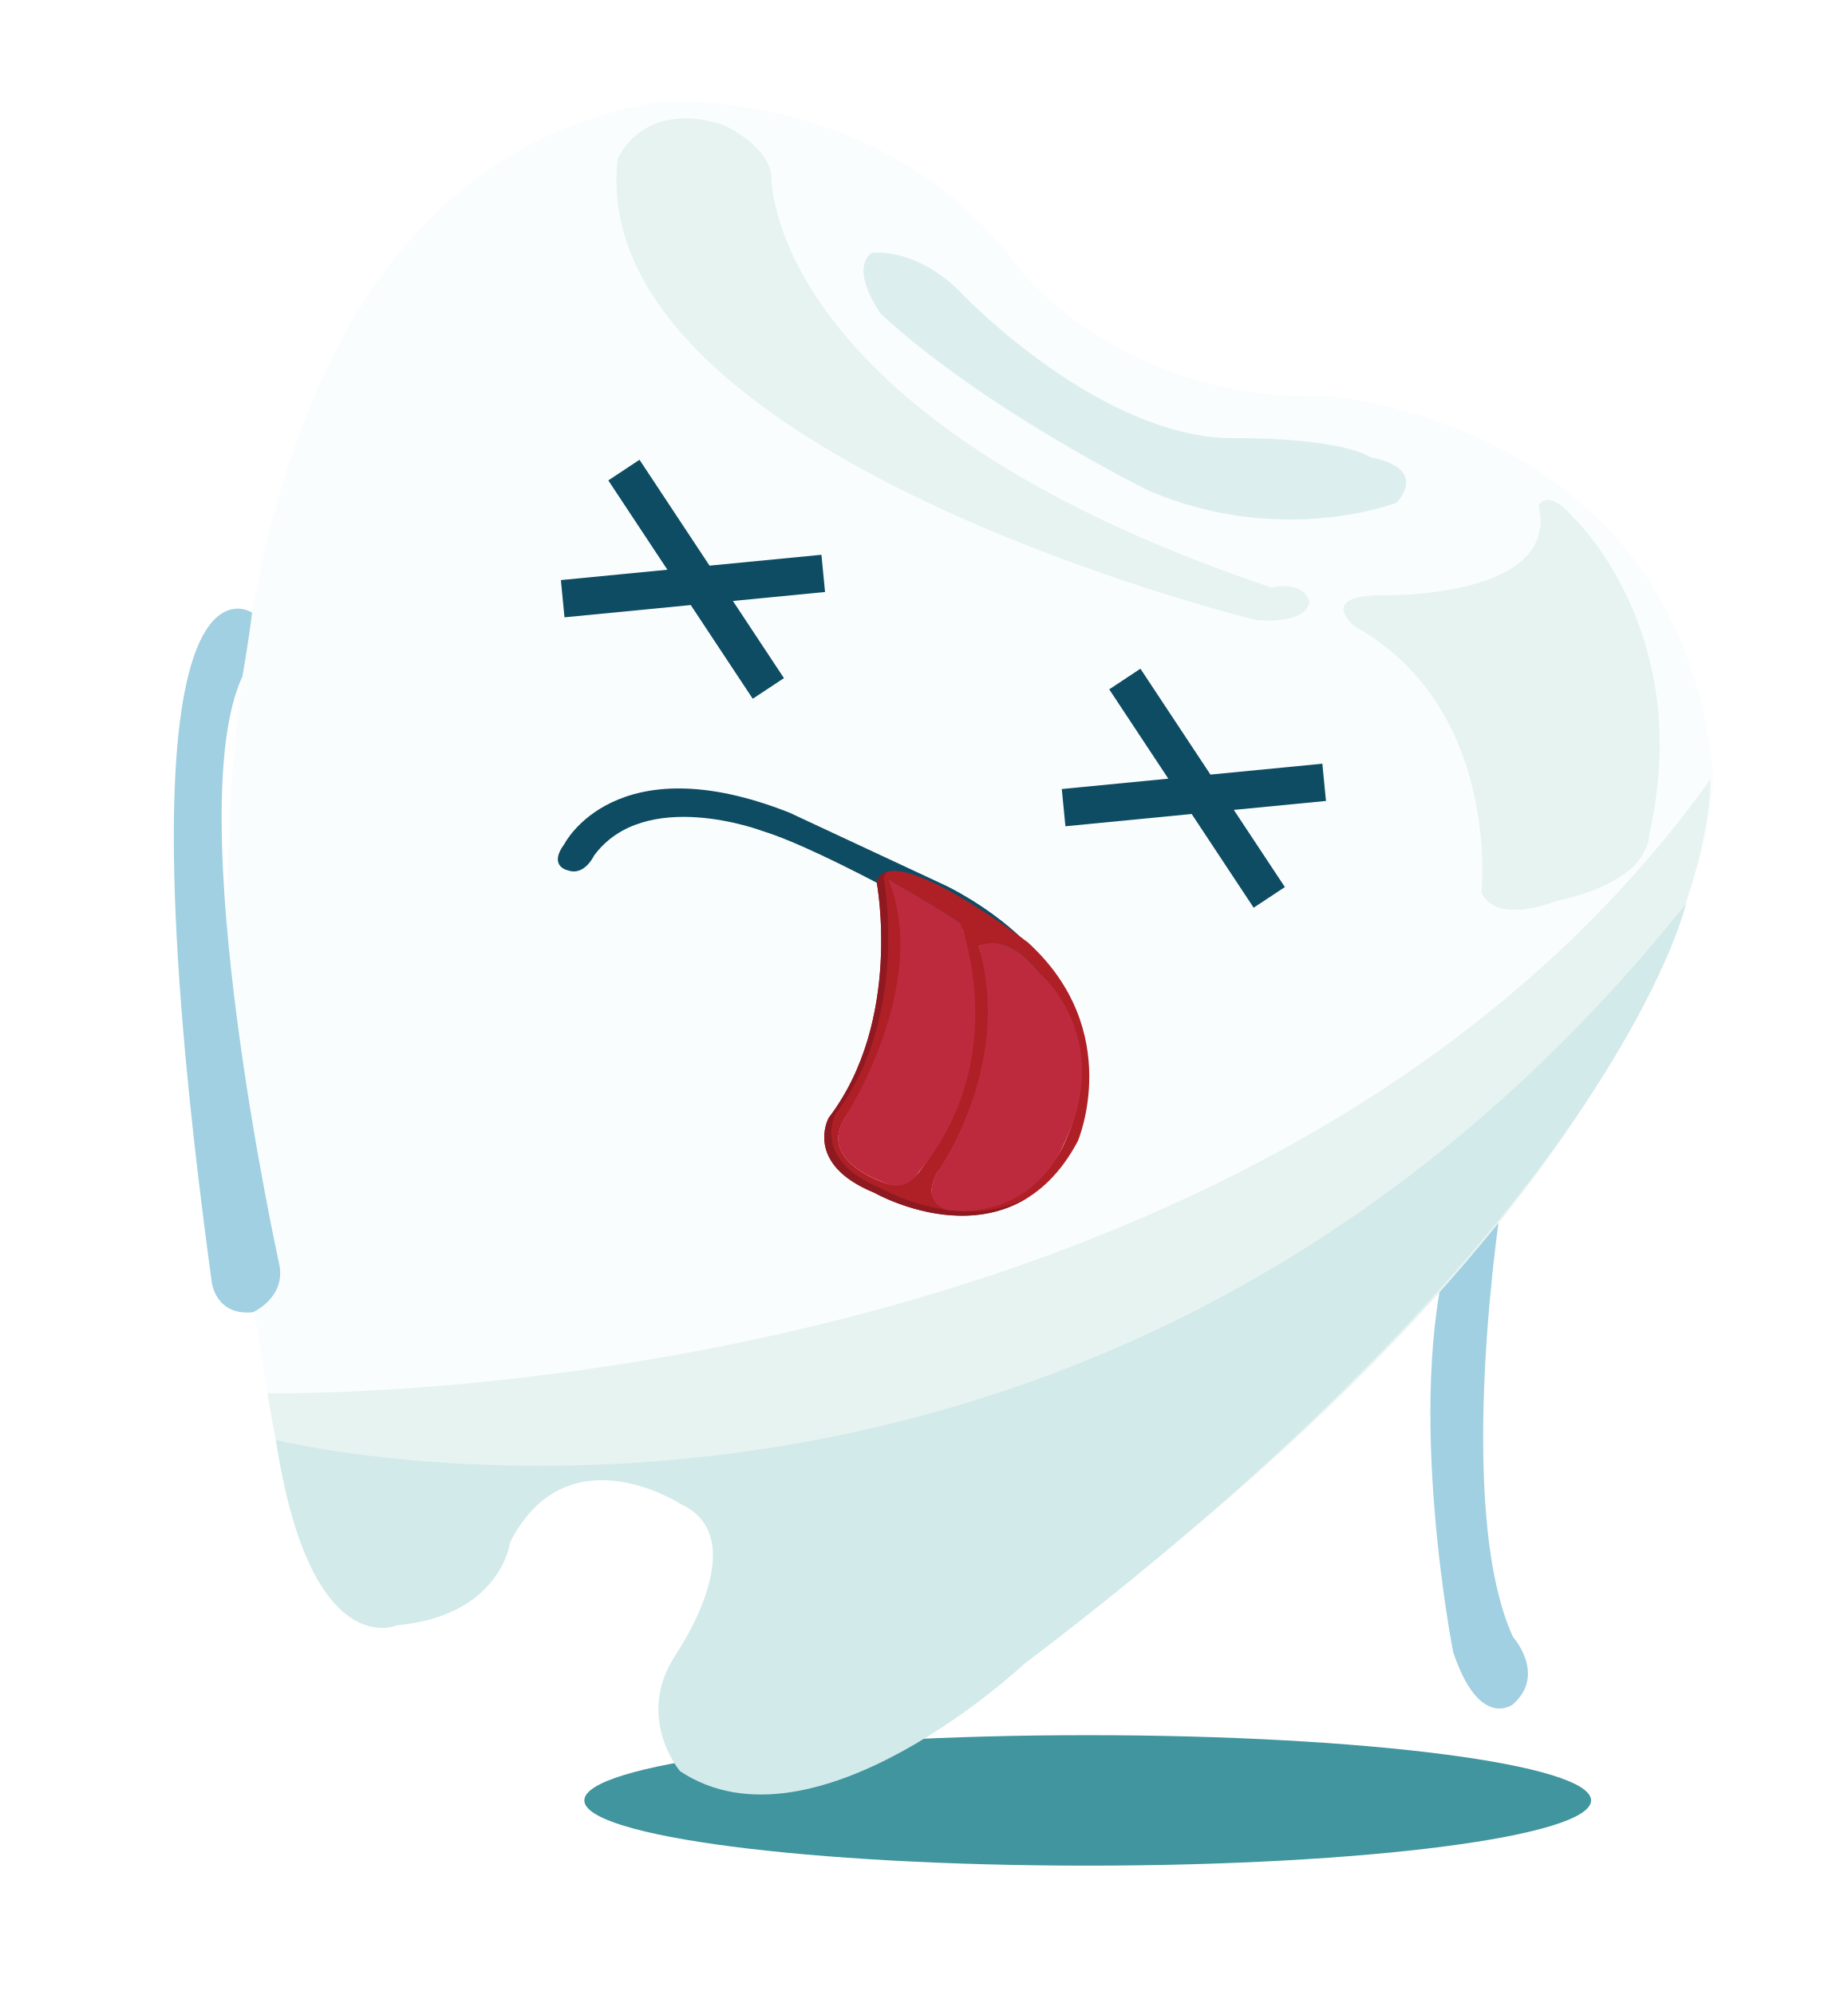
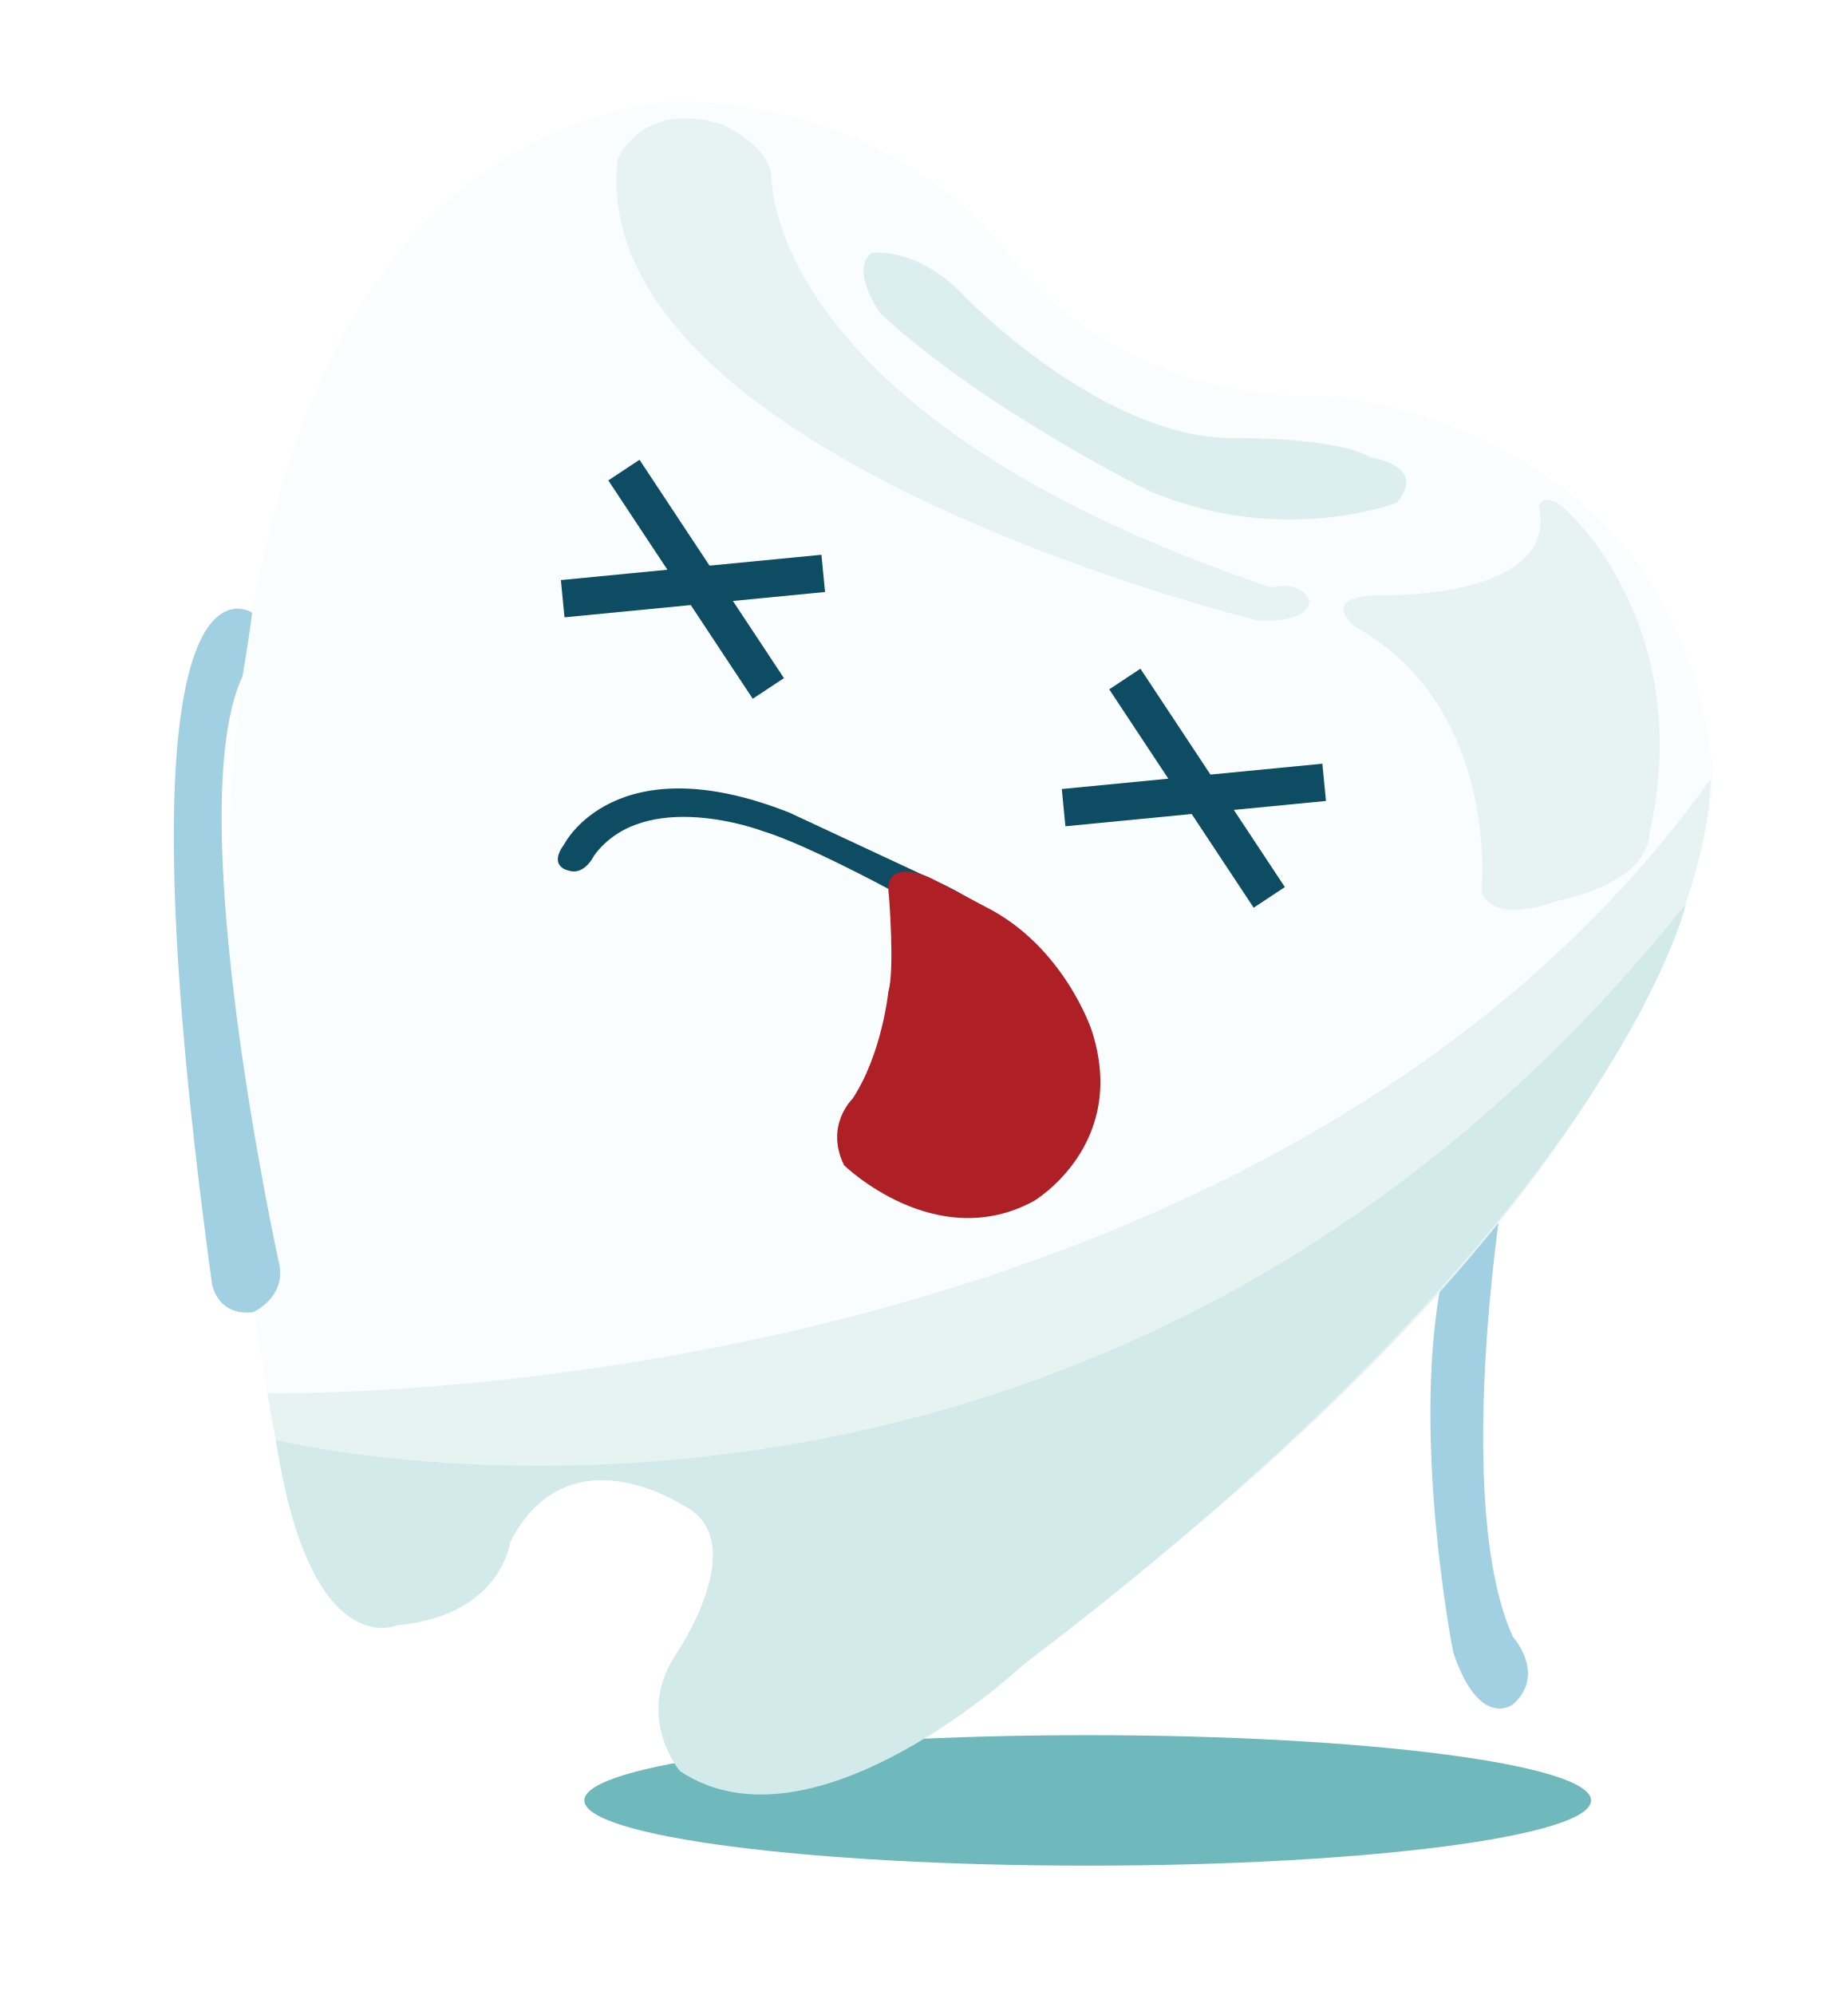
<svg xmlns="http://www.w3.org/2000/svg" version="1.1" id="Layer_1" x="0px" y="0px" width="264px" height="285px" viewBox="271.445 139.14 264 285" enable-background="new 271.445 139.14 264 285" xml:space="preserve">
-   <g>
-     <ellipse fill="#40959E" cx="426.846" cy="396.341" rx="71.915" ry="9.32" />
-     <path fill="#A0D0E1" d="M486.003,310.48c0,0-6.946,43.814,1.603,62.515c0,0,4.809,5.344,0,9.617c0,0-4.809,3.739-8.549-7.48   c0,0-6.945-35.265-0.533-57.706L486.003,310.48z" />
-     <path fill="#FAFDFD" d="M309.537,337.324c0,0-31.98-168.453,55.87-183.613c0,0,31.049-2.702,50.623,22.471   c0,0,14.182,20.367,45.129,19.524c0,0,50.266,3.59,55.037,53.939c0,0,2.643,51.646-97.548,125.596c0,0-29.895,28.065-49.132,15.271   c0,0-6.401-7.57-0.758-16.395c0,0,11.626-16.726,0.962-21.7c0,0-16.396-10.707-24.633,5.312c0,0-5.181,14.386-19.485,12.296   C325.6,370.025,314.433,369.4,309.537,337.324z" />
-     <path fill="#E7F3F1" d="M515.812,250.469c0,0,2.64,51.647-97.549,125.597c0,0-29.896,28.063-49.135,15.274   c0,0-6.398-7.575-0.754-16.4c0,0,11.625-16.726,0.96-21.701c0,0-16.396-10.703-24.634,5.316c0,0-5.18,14.383-19.487,12.298   c0,0-10.652-0.622-15.547-32.697C309.667,338.154,450.708,341.412,515.812,250.469z" />
-     <path fill="#D3EAEA" d="M512.333,268.239c0,0-10.16,44.703-94.608,108.65c0,0-29.896,28.065-49.133,15.27   c0,0-6.401-7.568-0.758-16.394c0,0,11.627-16.728,0.962-21.702c0,0-16.23-10.645-24.466,5.374c0,0-1.257,10.513-16.166,11.887   c0,0-12.41,5.586-17.309-26.484C310.855,344.839,427.677,374.068,512.333,268.239z" />
-     <path fill="#DCEFEE" d="M395.961,175.264c0,0,6.531-0.998,13.288,6.199c0,0,19.973,20.779,39.091,20.26   c0,0,14.212-0.113,18.938,2.767c0,0,8.23,1.142,3.728,6.458c0,0-16.499,6.461-35.583-1.768c0,0-23.551-11.661-38.132-25.204   C397.291,183.976,392.749,177.81,395.961,175.264z" />
-     <path fill="#A0D0E1" d="M307.465,226.658c0,0-20.722-13.86-5.762,95.675c0,0,0.535,4.809,5.877,4.273c0,0,4.809-2.137,3.74-6.945   c0,0-14.215-64.661-5.237-83.892C306.084,235.768,306.931,230.932,307.465,226.658z" />
-     <path fill="#E7F3F1" d="M381.649,164.146c0,0-1.346,34.4,71.453,58.932c0,0,4.303-1.136,5.405,1.892c0,0,0.343,3.304-7.573,2.755   c0,0-95.964-23.394-91.254-65.833c0,0,3.337-8.502,14.904-4.992C374.584,156.899,381.003,159.622,381.649,164.146z" />
-     <path fill="#E7F3F1" d="M468.936,224.177c0,0,25.504,0.583,22.336-12.841c0,0,1.205-2.582,4.889,1.652   c0,0,17.521,16.347,10.917,45.33c0,0,0.104,3.82-4.922,6.506c0,0-2.752,1.858-8.329,3.029c0,0-8.57,3.547-10.738-1.237   c0,0,2.854-26.332-18.111-37.997C464.978,228.618,459.504,224.178,468.936,224.177z" />
-     <polygon fill="#0D4C63" points="389.319,223.711 388.803,218.394 372.816,219.946 362.811,204.821 358.354,207.77 366.796,220.531    351.578,222.009 352.094,227.328 370.133,225.576 378.99,238.962 383.446,236.015 376.154,224.991  " />
-     <polygon fill="#0D4C63" points="460.886,253.561 460.37,248.242 444.383,249.795 434.377,234.67 429.92,237.618 438.363,250.38    423.144,251.858 423.661,257.177 441.7,255.425 450.555,268.811 455.013,265.864 447.72,254.84  " />
-     <path fill="#0D4C63" d="M352.086,259.693c0,0,7.261-14.301,32.149-4.459l22.274,10.392c0,0,23.242,10.842,17.24,27.5   c0,0-1.258,2.066-3.194,1.162c0,0-2.066-1.257-1.212-4.986c0,0,1.822-7.7-9.3-16.721c0,0-20.4-11.876-29.681-14.731   c0,0-16.785-6.357-24.047,3.521c0,0-1.355,2.905-3.647,2.131C352.669,263.503,349.666,262.986,352.086,259.693z" />
-     <path fill="#AF1F26" d="M418.324,273.792c0,0-19.771-15.12-21.626-8.616c0,0,3.763,19.739-6.855,33.652   c0,0-3.649,6.552,6.504,10.699c0,0,19.306,11.069,29.083-7.364C425.429,302.163,432.174,286.442,418.324,273.792z M402.722,306.605   c0,0-1.954,2.92-5.343,1.339c0,0-9.167-3.097-5.148-9.181c0,0,12.859-19.354,6.128-33.992c0,0,8.135,4.68,10.33,6.292   C408.689,271.063,415.422,290.124,402.722,306.605z M407.032,311.269c0,0-4.18,0.112-1.678-4.617c0,0,11.649-15.495,5.934-32.312   c0,0,3.761-2.374,8.586,3.711c0,0,10.767,9.15,3.538,24.646C423.412,302.697,419.492,312.365,407.032,311.269z" />
-     <g>
-       <path fill="#8E1920" d="M397.348,308.925c-10.153-4.146-6.504-10.699-6.504-10.699c10.618-13.913,6.854-33.652,6.854-33.652    c0.106-0.372,0.277-0.665,0.495-0.902c-0.735,0.205-1.26,0.679-1.496,1.503c0,0,3.763,19.739-6.855,33.652    c0,0-3.649,6.552,6.504,10.699c0,0,12.217,6.99,22.136,0.574C408.761,315.456,397.348,308.925,397.348,308.925z" />
-     </g>
-     <path fill="#BD2A3D" d="M411.263,274.319c0,0,3.758-2.373,8.587,3.711c0,0,11.119,9.207,3.536,24.645c0,0-3.919,10.47-16.38,9.373   c0,0-4.179-0.688-1.68-5.416C405.327,306.632,416.275,291.377,411.263,274.319z" />
-     <path fill="#BD2A3D" d="M408.665,271.043c0,0,7.61,19.267-5.967,35.541c0,0-1.65,3.228-5.343,1.338c0,0-9.167-3.096-5.15-9.181   c0,0,12.316-19.118,6.13-33.991C398.334,264.75,406.469,269.43,408.665,271.043z" />
-   </g>
+   <ellipse fill="#6FB8BC" cx="426.846" cy="396.341" rx="71.915" ry="9.32" />
+   <path fill="#A0D0E1" d="M486.003,310.48c0,0-6.946,43.814,1.603,62.515c0,0,4.809,5.344,0,9.617c0,0-4.809,3.739-8.549-7.48  c0,0-6.945-35.265-0.533-57.706L486.003,310.48z" />
+   <path fill="#FAFDFD" d="M309.537,337.324c0,0-31.98-168.453,55.87-183.613c0,0,31.049-2.702,50.623,22.471  c0,0,14.182,20.367,45.129,19.524c0,0,50.266,3.59,55.037,53.939c0,0,2.643,51.646-97.548,125.596c0,0-29.895,28.065-49.132,15.271  c0,0-6.401-7.57-0.758-16.395c0,0,11.626-16.726,0.962-21.7c0,0-16.396-10.707-24.633,5.312c0,0-5.181,14.386-19.485,12.296  C325.6,370.025,314.433,369.4,309.537,337.324z" />
+   <path fill="#E7F3F1" d="M515.812,250.469c0,0,2.64,51.647-97.549,125.597c0,0-29.896,28.063-49.135,15.274  c0,0-6.398-7.575-0.754-16.4c0,0,11.625-16.726,0.96-21.701c0,0-16.396-10.703-24.634,5.316c0,0-5.18,14.383-19.487,12.298  c0,0-10.652-0.622-15.547-32.697C309.667,338.154,450.708,341.412,515.812,250.469z" />
+   <path fill="#D3EAEA" d="M512.333,268.239c0,0-10.16,44.703-94.608,108.65c0,0-29.896,28.065-49.133,15.27  c0,0-6.401-7.568-0.758-16.394c0,0,11.627-16.728,0.962-21.702c0,0-16.23-10.645-24.466,5.374c0,0-1.257,10.513-16.166,11.887  c0,0-12.41,5.586-17.309-26.484C310.855,344.839,427.677,374.068,512.333,268.239z" />
+   <path fill="#DCEFEE" d="M395.961,175.264c0,0,6.531-0.998,13.288,6.199c0,0,19.973,20.779,39.091,20.26  c0,0,14.212-0.113,18.938,2.767c0,0,8.23,1.142,3.728,6.458c0,0-16.499,6.461-35.583-1.768c0,0-23.551-11.661-38.132-25.204  C397.291,183.976,392.749,177.81,395.961,175.264z" />
+   <path fill="#A0D0E1" d="M307.465,226.658c0,0-20.722-13.86-5.762,95.675c0,0,0.535,4.809,5.877,4.273c0,0,4.809-2.137,3.74-6.945  c0,0-14.215-64.661-5.237-83.892C306.084,235.768,306.931,230.932,307.465,226.658z" />
+   <path fill="#E7F3F1" d="M381.649,164.146c0,0-1.346,34.4,71.453,58.932c0,0,4.303-1.136,5.405,1.892c0,0,0.343,3.304-7.573,2.755  c0,0-95.964-23.394-91.254-65.833c0,0,3.337-8.502,14.904-4.992C374.584,156.899,381.003,159.622,381.649,164.146z" />
+   <path fill="#E7F3F1" d="M468.936,224.177c0,0,25.504,0.583,22.336-12.841c0,0,1.205-2.582,4.889,1.652  c0,0,17.521,16.347,10.917,45.33c0,0,0.104,3.82-4.922,6.506c0,0-2.752,1.858-8.329,3.029c0,0-8.57,3.547-10.738-1.237  c0,0,2.854-26.332-18.111-37.997C464.978,228.618,459.504,224.178,468.936,224.177z" />
+   <polygon fill="#0D4C63" points="389.319,223.711 388.803,218.394 372.816,219.946 362.811,204.821 358.354,207.77 366.796,220.531   351.578,222.009 352.094,227.328 370.133,225.576 378.99,238.962 383.446,236.015 376.154,224.991 " />
+   <polygon fill="#0D4C63" points="460.886,253.561 460.37,248.242 444.383,249.795 434.377,234.67 429.92,237.618 438.363,250.38   423.144,251.858 423.661,257.177 441.7,255.425 450.555,268.811 455.013,265.864 447.72,254.84 " />
+   <path fill="#0D4C63" d="M352.086,259.693c0,0,7.261-14.301,32.149-4.459l22.274,10.392c0,0,23.242,10.842,17.24,27.5  c0,0-1.258,2.066-3.194,1.162c0,0-2.066-1.257-1.212-4.986c0,0,1.822-7.7-9.3-16.721c0,0-20.4-11.876-29.681-14.731  c0,0-16.785-6.357-24.047,3.521c0,0-1.355,2.905-3.647,2.131C352.669,263.503,349.666,262.986,352.086,259.693z" />
+   <path fill="#AF1F26" d="M398.362,280.82c0,0-0.885,8.858-5.116,15.287c0,0-4.004,3.83-1.205,9.5c0,0,13.049,12.723,27.095,5.117  c0,0,13.683-8.061,8.239-24.5c0,0-3.975-11.921-15.084-17.513c0,0-7.812-4.157-8.283-4.321c0,0-6.458-2.825-5.559,2.702  C398.449,267.092,399.292,277.772,398.362,280.82z" />
</svg>
